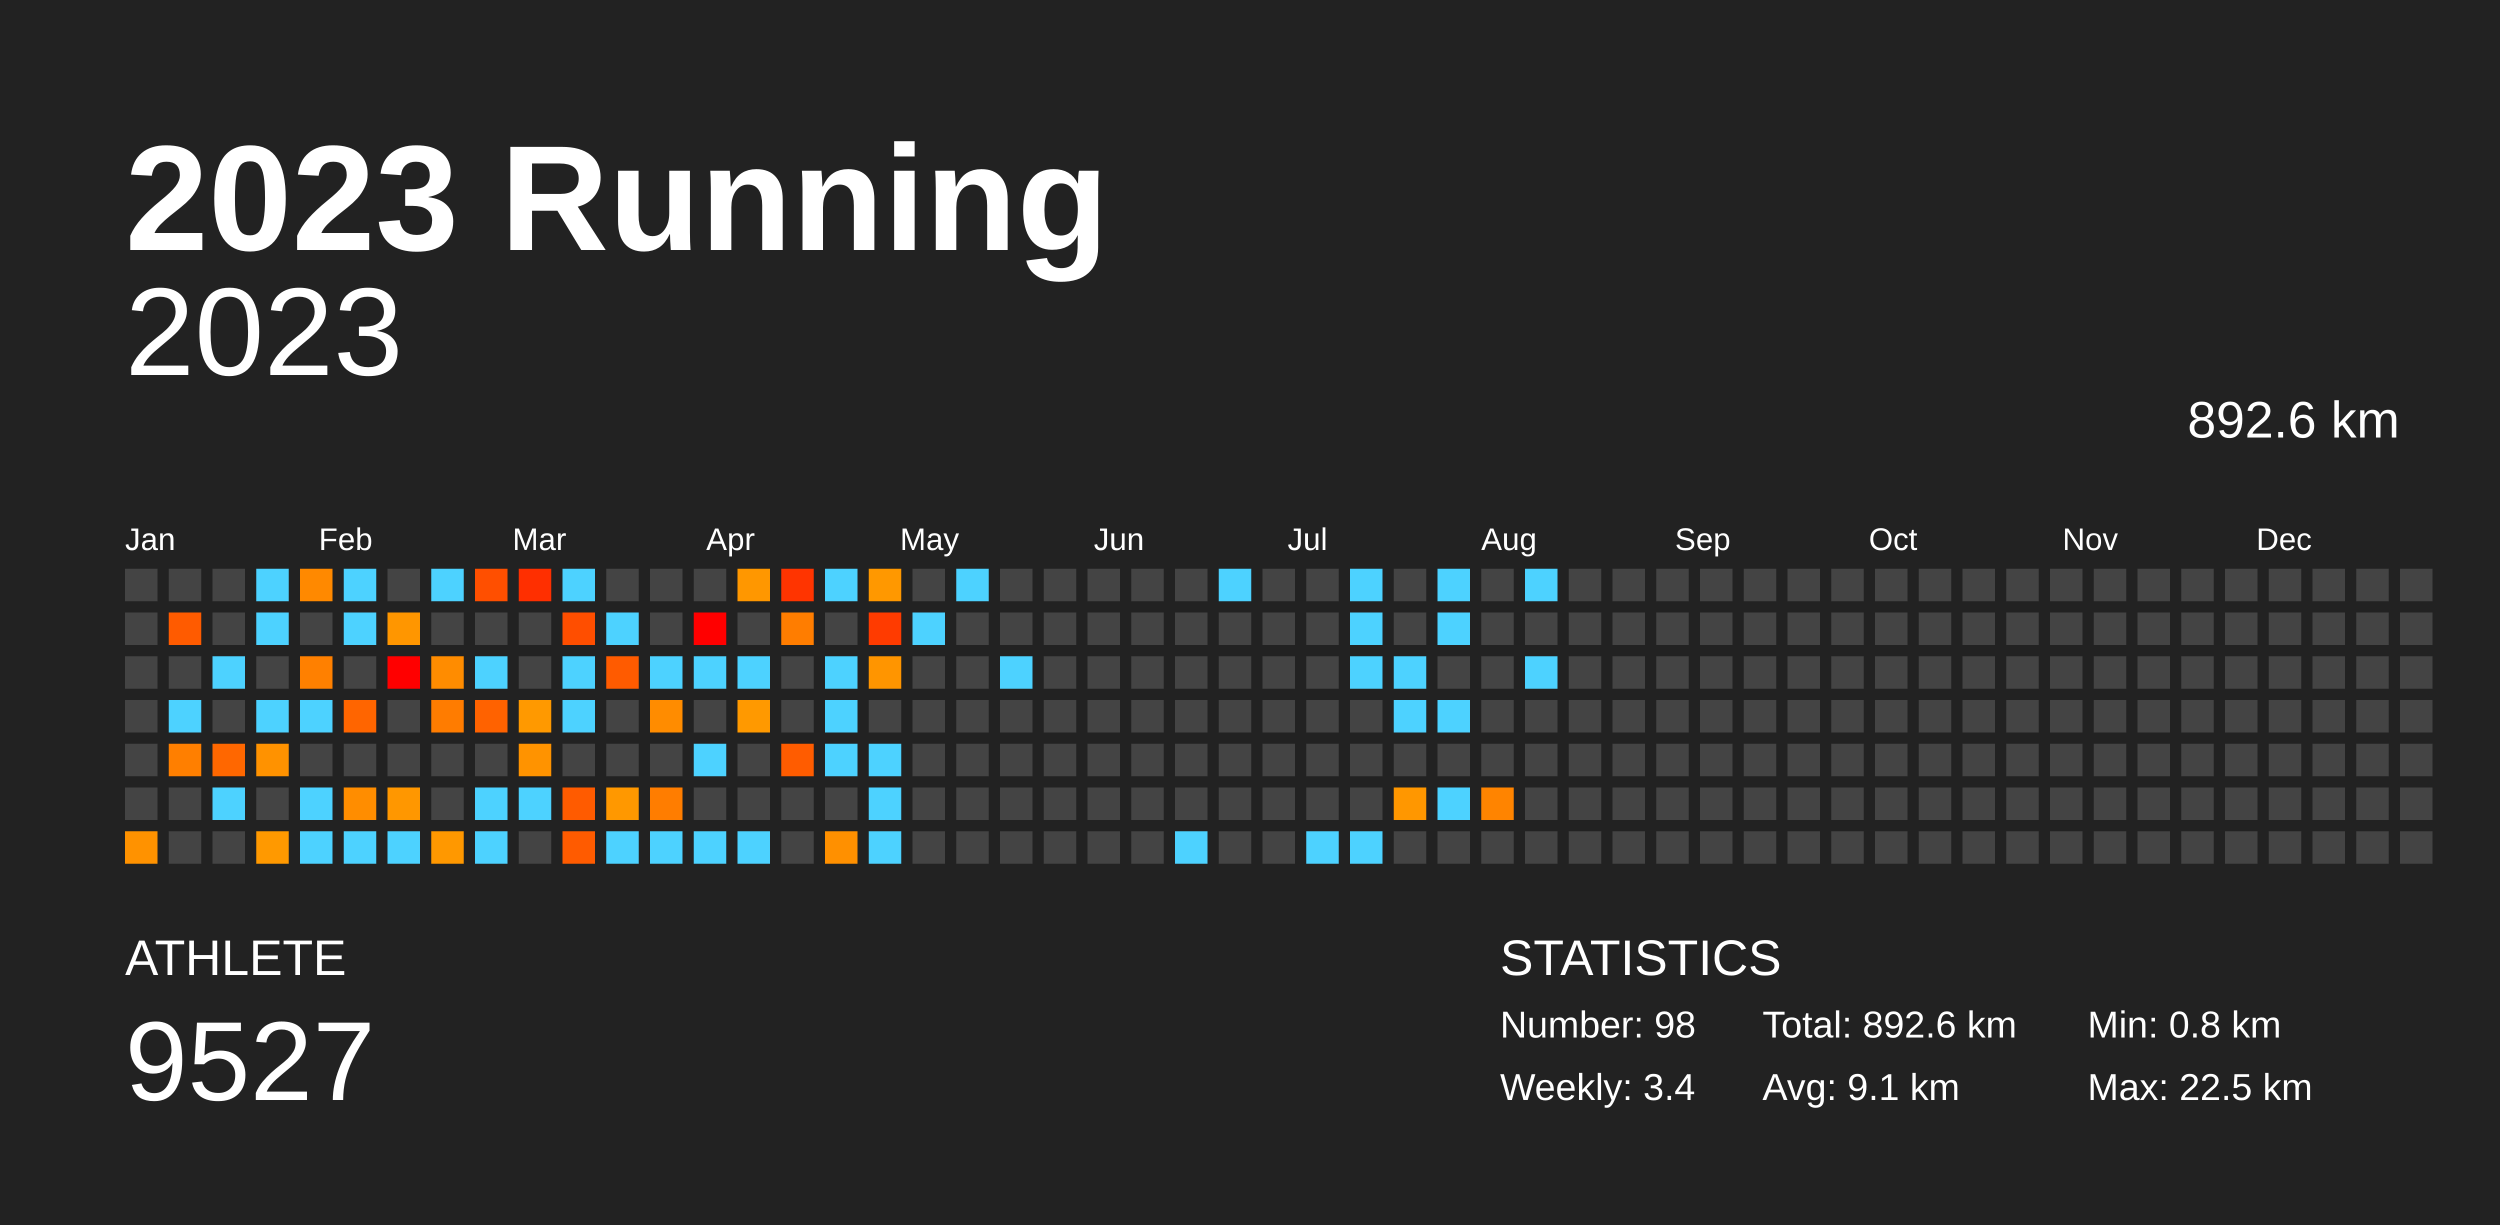
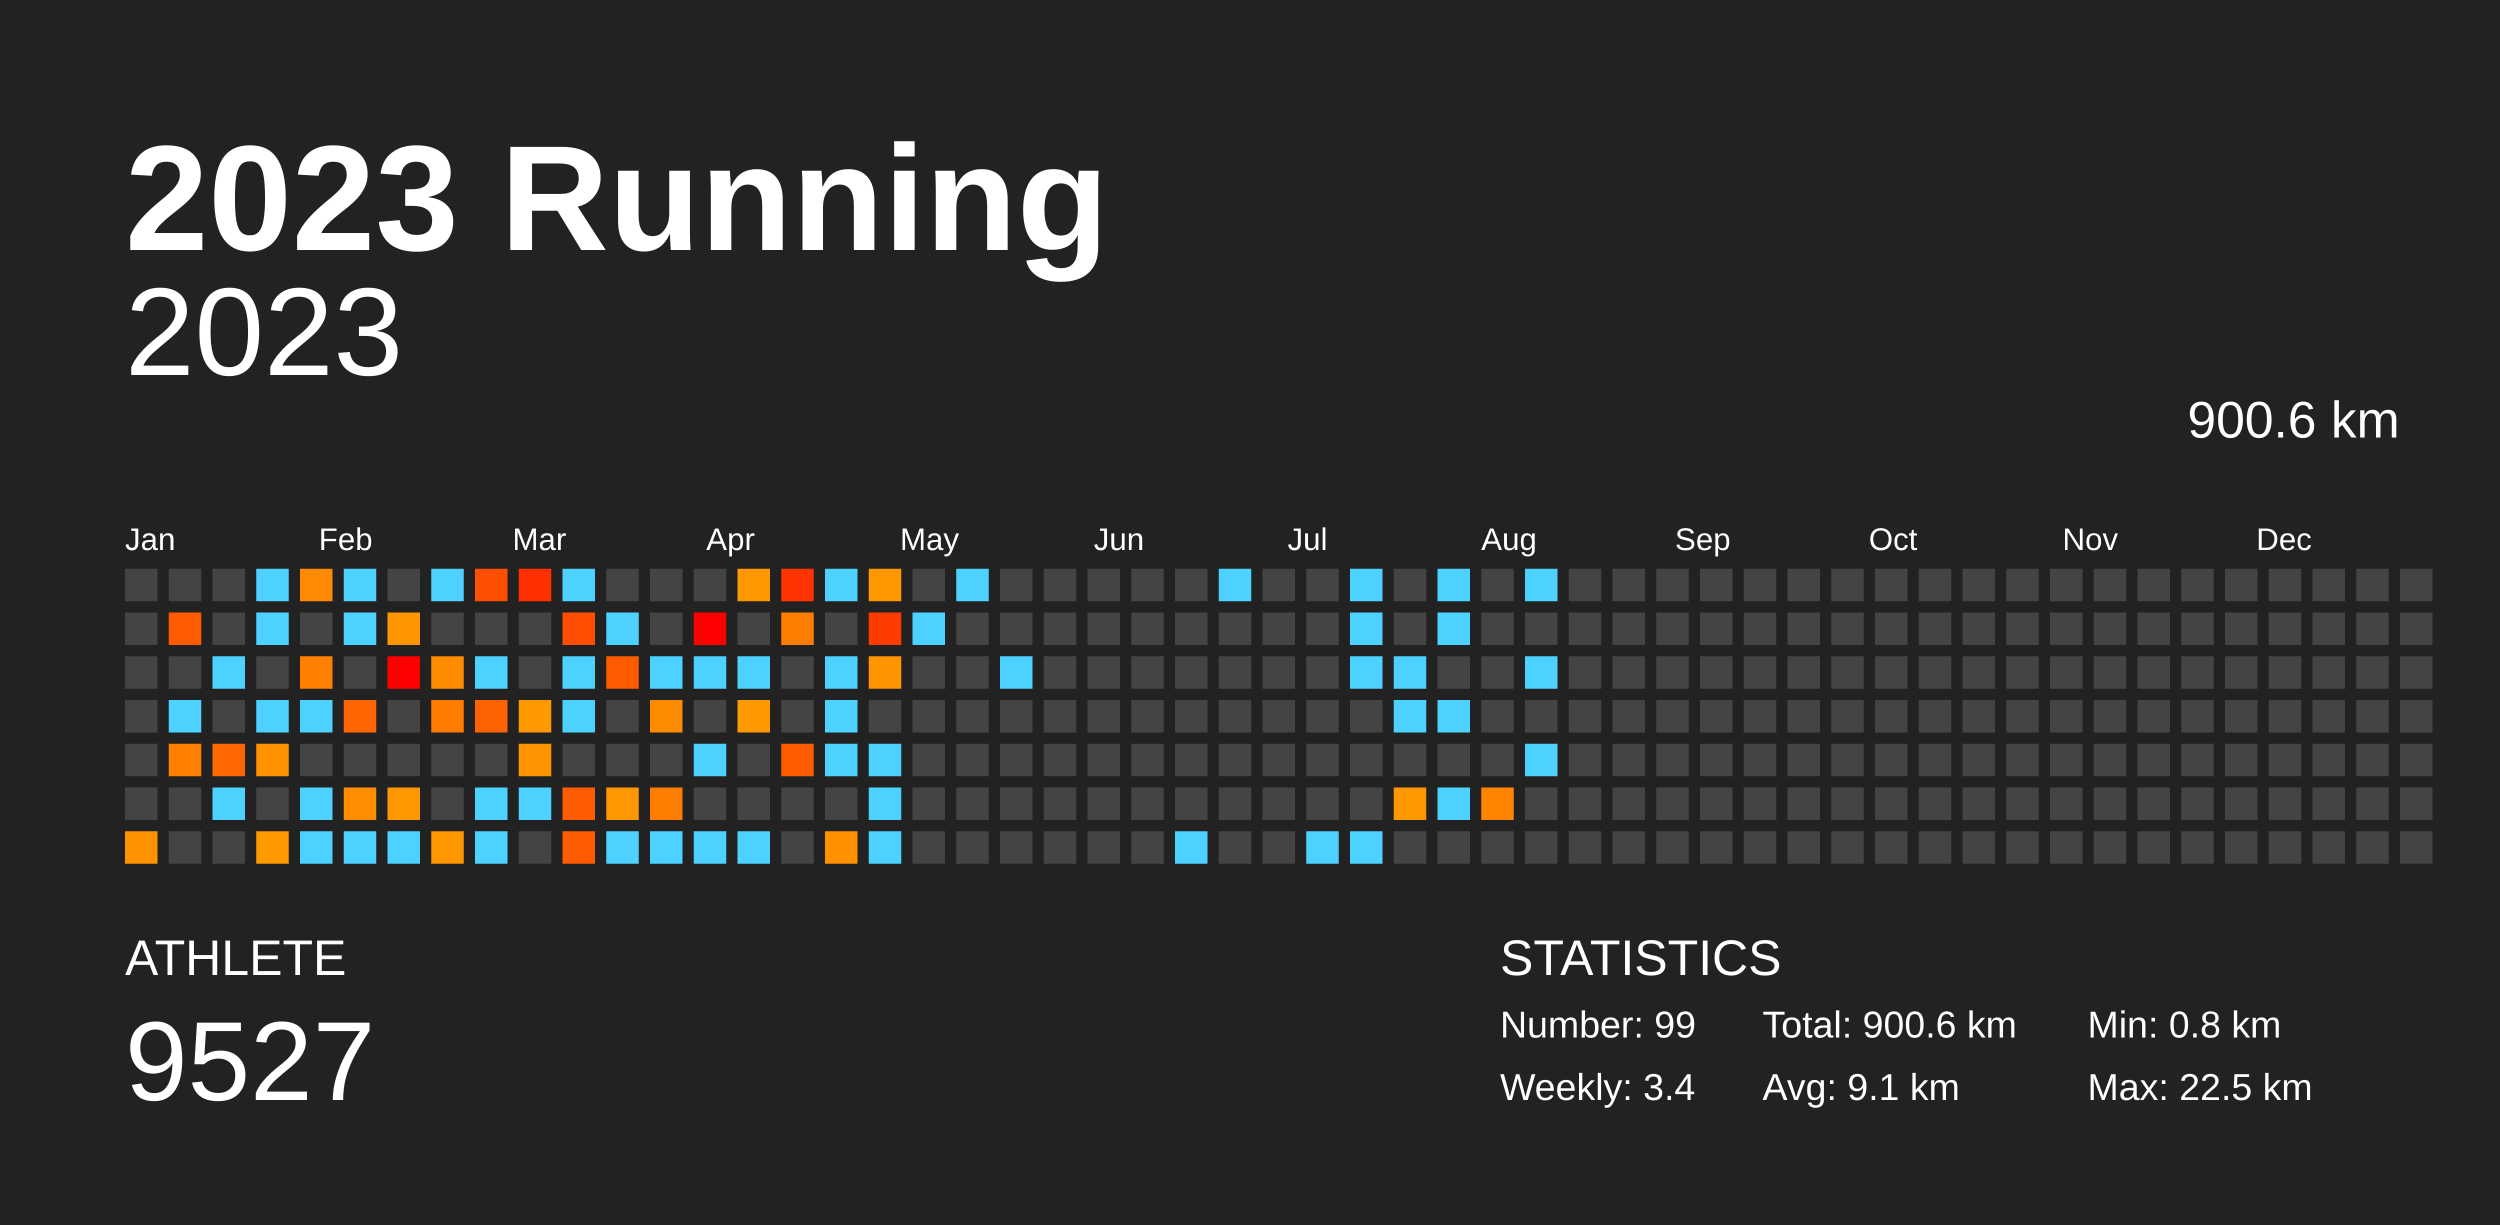
<svg xmlns="http://www.w3.org/2000/svg" baseProfile="full" height="98mm" version="1.1" viewBox="0,0,200,98" width="200mm">
  <defs />
  <rect fill="#222222" height="98" width="200" x="0" y="0" />
  <text fill="#FFFFFF" style="font-size:12px; font-family:Arial; font-weight:bold;" x="10" y="20">2023 Running</text>
  <text fill="#FFFFFF" style="font-size:4px; font-family:Arial" x="10" y="78">ATHLETE</text>
  <text fill="#FFFFFF" style="font-size:9px; font-family:Arial" x="10" y="88">9527</text>
  <text fill="#FFFFFF" style="font-size:4px; font-family:Arial" x="120" y="78">STATISTICS</text>
-   <text fill="#FFFFFF" style="font-size:3px; font-family:Arial" x="120" y="83">Number: 98</text>
+   <text fill="#FFFFFF" style="font-size:3px; font-family:Arial" x="120" y="83">Number: 99</text>
  <text fill="#FFFFFF" style="font-size:3px; font-family:Arial" x="120" y="88">Weekly: 3.4</text>
-   <text fill="#FFFFFF" style="font-size:3px; font-family:Arial" x="141" y="83">Total: 892.6 km</text>
+   <text fill="#FFFFFF" style="font-size:3px; font-family:Arial" x="141" y="83">Total: 900.6 km</text>
  <text fill="#FFFFFF" style="font-size:3px; font-family:Arial" x="141" y="88">Avg: 9.1 km</text>
  <text fill="#FFFFFF" style="font-size:3px; font-family:Arial" x="167" y="83">Min: 0.8 km</text>
  <text fill="#FFFFFF" style="font-size:3px; font-family:Arial" x="167" y="88">Max: 22.5 km</text>
  <text alignment-baseline="hanging" fill="#FFFFFF" style="font-size:10.0px; font-family:Arial;" x="10" y="30">2023</text>
-   <text alignment-baseline="hanging" fill="#FFFFFF" style="font-size:4.125px; font-family:Arial;" x="175" y="35">892.6 km</text>
+   <text alignment-baseline="hanging" fill="#FFFFFF" style="font-size:4.125px; font-family:Arial;" x="175" y="35">900.6 km</text>
  <text fill="#FFFFFF" style="font-size:2.5px; font-family:Arial" x="10.0" y="44">Jan</text>
  <text fill="#FFFFFF" style="font-size:2.5px; font-family:Arial" x="25.5" y="44">Feb</text>
  <text fill="#FFFFFF" style="font-size:2.5px; font-family:Arial" x="41.0" y="44">Mar</text>
  <text fill="#FFFFFF" style="font-size:2.5px; font-family:Arial" x="56.5" y="44">Apr</text>
  <text fill="#FFFFFF" style="font-size:2.5px; font-family:Arial" x="72.0" y="44">May</text>
  <text fill="#FFFFFF" style="font-size:2.5px; font-family:Arial" x="87.5" y="44">Jun</text>
  <text fill="#FFFFFF" style="font-size:2.5px; font-family:Arial" x="103.0" y="44">Jul</text>
  <text fill="#FFFFFF" style="font-size:2.5px; font-family:Arial" x="118.5" y="44">Aug</text>
  <text fill="#FFFFFF" style="font-size:2.5px; font-family:Arial" x="134.0" y="44">Sep</text>
  <text fill="#FFFFFF" style="font-size:2.5px; font-family:Arial" x="149.5" y="44">Oct</text>
  <text fill="#FFFFFF" style="font-size:2.5px; font-family:Arial" x="165.0" y="44">Nov</text>
  <text fill="#FFFFFF" style="font-size:2.5px; font-family:Arial" x="180.5" y="44">Dec</text>
  <rect fill="#444444" height="2.6" width="2.6" x="10.0" y="45.5" />
  <rect fill="#444444" height="2.6" width="2.6" x="10.0" y="49.0" />
  <rect fill="#444444" height="2.6" width="2.6" x="10.0" y="52.5" />
  <rect fill="#444444" height="2.6" width="2.6" x="10.0" y="56.0" />
  <rect fill="#444444" height="2.6" width="2.6" x="10.0" y="59.5" />
  <rect fill="#444444" height="2.6" width="2.6" x="10.0" y="63.0" />
  <rect fill="#ff9200" height="2.6" width="2.6" x="10.0" y="66.5" />
  <rect fill="#444444" height="2.6" width="2.6" x="13.5" y="45.5" />
  <rect fill="#ff5b00" height="2.6" width="2.6" x="13.5" y="49.0" />
  <rect fill="#444444" height="2.6" width="2.6" x="13.5" y="52.5" />
  <rect fill="#4dd2ff" height="2.6" width="2.6" x="13.5" y="56.0" />
  <rect fill="#ff7f00" height="2.6" width="2.6" x="13.5" y="59.5" />
  <rect fill="#444444" height="2.6" width="2.6" x="13.5" y="63.0" />
  <rect fill="#444444" height="2.6" width="2.6" x="13.5" y="66.5" />
  <rect fill="#444444" height="2.6" width="2.6" x="17.0" y="45.5" />
  <rect fill="#444444" height="2.6" width="2.6" x="17.0" y="49.0" />
  <rect fill="#4dd2ff" height="2.6" width="2.6" x="17.0" y="52.5" />
  <rect fill="#444444" height="2.6" width="2.6" x="17.0" y="56.0" />
  <rect fill="#ff6700" height="2.6" width="2.6" x="17.0" y="59.5" />
  <rect fill="#4dd2ff" height="2.6" width="2.6" x="17.0" y="63.0" />
  <rect fill="#444444" height="2.6" width="2.6" x="17.0" y="66.5" />
  <rect fill="#4dd2ff" height="2.6" width="2.6" x="20.5" y="45.5" />
  <rect fill="#4dd2ff" height="2.6" width="2.6" x="20.5" y="49.0" />
  <rect fill="#444444" height="2.6" width="2.6" x="20.5" y="52.5" />
  <rect fill="#4dd2ff" height="2.6" width="2.6" x="20.5" y="56.0" />
  <rect fill="#ff9200" height="2.6" width="2.6" x="20.5" y="59.5" />
  <rect fill="#444444" height="2.6" width="2.6" x="20.5" y="63.0" />
  <rect fill="#ff9900" height="2.6" width="2.6" x="20.5" y="66.5" />
  <rect fill="#ff8900" height="2.6" width="2.6" x="24.0" y="45.5" />
  <rect fill="#444444" height="2.6" width="2.6" x="24.0" y="49.0" />
  <rect fill="#ff8000" height="2.6" width="2.6" x="24.0" y="52.5" />
  <rect fill="#4dd2ff" height="2.6" width="2.6" x="24.0" y="56.0" />
  <rect fill="#444444" height="2.6" width="2.6" x="24.0" y="59.5" />
  <rect fill="#4dd2ff" height="2.6" width="2.6" x="24.0" y="63.0" />
  <rect fill="#4dd2ff" height="2.6" width="2.6" x="24.0" y="66.5" />
  <rect fill="#4dd2ff" height="2.6" width="2.6" x="27.5" y="45.5" />
  <rect fill="#4dd2ff" height="2.6" width="2.6" x="27.5" y="49.0" />
  <rect fill="#444444" height="2.6" width="2.6" x="27.5" y="52.5" />
  <rect fill="#ff6500" height="2.6" width="2.6" x="27.5" y="56.0" />
  <rect fill="#444444" height="2.6" width="2.6" x="27.5" y="59.5" />
  <rect fill="#ff8d00" height="2.6" width="2.6" x="27.5" y="63.0" />
  <rect fill="#4dd2ff" height="2.6" width="2.6" x="27.5" y="66.5" />
  <rect fill="#444444" height="2.6" width="2.6" x="31.0" y="45.5" />
  <rect fill="#ff9600" height="2.6" width="2.6" x="31.0" y="49.0" />
  <rect fill="red" height="2.6" width="2.6" x="31.0" y="52.5" />
  <rect fill="#444444" height="2.6" width="2.6" x="31.0" y="56.0" />
  <rect fill="#444444" height="2.6" width="2.6" x="31.0" y="59.5" />
  <rect fill="#ff9700" height="2.6" width="2.6" x="31.0" y="63.0" />
  <rect fill="#4dd2ff" height="2.6" width="2.6" x="31.0" y="66.5" />
  <rect fill="#4dd2ff" height="2.6" width="2.6" x="34.5" y="45.5" />
  <rect fill="#444444" height="2.6" width="2.6" x="34.5" y="49.0" />
  <rect fill="#ff8c00" height="2.6" width="2.6" x="34.5" y="52.5" />
  <rect fill="#ff7c00" height="2.6" width="2.6" x="34.5" y="56.0" />
  <rect fill="#444444" height="2.6" width="2.6" x="34.5" y="59.5" />
  <rect fill="#444444" height="2.6" width="2.6" x="34.5" y="63.0" />
  <rect fill="#ff9800" height="2.6" width="2.6" x="34.5" y="66.5" />
  <rect fill="#ff4f00" height="2.6" width="2.6" x="38.0" y="45.5" />
  <rect fill="#444444" height="2.6" width="2.6" x="38.0" y="49.0" />
  <rect fill="#4dd2ff" height="2.6" width="2.6" x="38.0" y="52.5" />
  <rect fill="#ff6200" height="2.6" width="2.6" x="38.0" y="56.0" />
  <rect fill="#444444" height="2.6" width="2.6" x="38.0" y="59.5" />
  <rect fill="#4dd2ff" height="2.6" width="2.6" x="38.0" y="63.0" />
  <rect fill="#4dd2ff" height="2.6" width="2.6" x="38.0" y="66.5" />
  <rect fill="#ff2f00" height="2.6" width="2.6" x="41.5" y="45.5" />
  <rect fill="#444444" height="2.6" width="2.6" x="41.5" y="49.0" />
  <rect fill="#444444" height="2.6" width="2.6" x="41.5" y="52.5" />
  <rect fill="#ff9900" height="2.6" width="2.6" x="41.5" y="56.0" />
  <rect fill="#ff9300" height="2.6" width="2.6" x="41.5" y="59.5" />
  <rect fill="#4dd2ff" height="2.6" width="2.6" x="41.5" y="63.0" />
  <rect fill="#444444" height="2.6" width="2.6" x="41.5" y="66.5" />
  <rect fill="#4dd2ff" height="2.6" width="2.6" x="45.0" y="45.5" />
  <rect fill="#ff4e00" height="2.6" width="2.6" x="45.0" y="49.0" />
  <rect fill="#4dd2ff" height="2.6" width="2.6" x="45.0" y="52.5" />
  <rect fill="#4dd2ff" height="2.6" width="2.6" x="45.0" y="56.0" />
  <rect fill="#444444" height="2.6" width="2.6" x="45.0" y="59.5" />
  <rect fill="#ff5b00" height="2.6" width="2.6" x="45.0" y="63.0" />
  <rect fill="#ff5b00" height="2.6" width="2.6" x="45.0" y="66.5" />
  <rect fill="#444444" height="2.6" width="2.6" x="48.5" y="45.5" />
  <rect fill="#4dd2ff" height="2.6" width="2.6" x="48.5" y="49.0" />
  <rect fill="#ff5b00" height="2.6" width="2.6" x="48.5" y="52.5" />
  <rect fill="#444444" height="2.6" width="2.6" x="48.5" y="56.0" />
  <rect fill="#444444" height="2.6" width="2.6" x="48.5" y="59.5" />
  <rect fill="#ff9800" height="2.6" width="2.6" x="48.5" y="63.0" />
  <rect fill="#4dd2ff" height="2.6" width="2.6" x="48.5" y="66.5" />
  <rect fill="#444444" height="2.6" width="2.6" x="52.0" y="45.5" />
  <rect fill="#444444" height="2.6" width="2.6" x="52.0" y="49.0" />
  <rect fill="#4dd2ff" height="2.6" width="2.6" x="52.0" y="52.5" />
  <rect fill="#ff8c00" height="2.6" width="2.6" x="52.0" y="56.0" />
  <rect fill="#444444" height="2.6" width="2.6" x="52.0" y="59.5" />
  <rect fill="#ff7d00" height="2.6" width="2.6" x="52.0" y="63.0" />
  <rect fill="#4dd2ff" height="2.6" width="2.6" x="52.0" y="66.5" />
  <rect fill="#444444" height="2.6" width="2.6" x="55.5" y="45.5" />
  <rect fill="red" height="2.6" width="2.6" x="55.5" y="49.0" />
  <rect fill="#4dd2ff" height="2.6" width="2.6" x="55.5" y="52.5" />
  <rect fill="#444444" height="2.6" width="2.6" x="55.5" y="56.0" />
  <rect fill="#4dd2ff" height="2.6" width="2.6" x="55.5" y="59.5" />
  <rect fill="#444444" height="2.6" width="2.6" x="55.5" y="63.0" />
  <rect fill="#4dd2ff" height="2.6" width="2.6" x="55.5" y="66.5" />
  <rect fill="#ff9700" height="2.6" width="2.6" x="59.0" y="45.5" />
  <rect fill="#444444" height="2.6" width="2.6" x="59.0" y="49.0" />
  <rect fill="#4dd2ff" height="2.6" width="2.6" x="59.0" y="52.5" />
  <rect fill="#ff9900" height="2.6" width="2.6" x="59.0" y="56.0" />
  <rect fill="#444444" height="2.6" width="2.6" x="59.0" y="59.5" />
  <rect fill="#444444" height="2.6" width="2.6" x="59.0" y="63.0" />
  <rect fill="#4dd2ff" height="2.6" width="2.6" x="59.0" y="66.5" />
  <rect fill="#ff3400" height="2.6" width="2.6" x="62.5" y="45.5" />
  <rect fill="#ff7d00" height="2.6" width="2.6" x="62.5" y="49.0" />
  <rect fill="#444444" height="2.6" width="2.6" x="62.5" y="52.5" />
  <rect fill="#444444" height="2.6" width="2.6" x="62.5" y="56.0" />
  <rect fill="#ff5c00" height="2.6" width="2.6" x="62.5" y="59.5" />
  <rect fill="#444444" height="2.6" width="2.6" x="62.5" y="63.0" />
  <rect fill="#444444" height="2.6" width="2.6" x="62.5" y="66.5" />
  <rect fill="#4dd2ff" height="2.6" width="2.6" x="66.0" y="45.5" />
  <rect fill="#444444" height="2.6" width="2.6" x="66.0" y="49.0" />
  <rect fill="#4dd2ff" height="2.6" width="2.6" x="66.0" y="52.5" />
  <rect fill="#4dd2ff" height="2.6" width="2.6" x="66.0" y="56.0" />
  <rect fill="#4dd2ff" height="2.6" width="2.6" x="66.0" y="59.5" />
  <rect fill="#444444" height="2.6" width="2.6" x="66.0" y="63.0" />
  <rect fill="#ff9000" height="2.6" width="2.6" x="66.0" y="66.5" />
  <rect fill="#ff9800" height="2.6" width="2.6" x="69.5" y="45.5" />
  <rect fill="#ff3b00" height="2.6" width="2.6" x="69.5" y="49.0" />
  <rect fill="#ff9500" height="2.6" width="2.6" x="69.5" y="52.5" />
  <rect fill="#444444" height="2.6" width="2.6" x="69.5" y="56.0" />
  <rect fill="#4dd2ff" height="2.6" width="2.6" x="69.5" y="59.5" />
  <rect fill="#4dd2ff" height="2.6" width="2.6" x="69.5" y="63.0" />
  <rect fill="#4dd2ff" height="2.6" width="2.6" x="69.5" y="66.5" />
  <rect fill="#444444" height="2.6" width="2.6" x="73.0" y="45.5" />
  <rect fill="#4dd2ff" height="2.6" width="2.6" x="73.0" y="49.0" />
  <rect fill="#444444" height="2.6" width="2.6" x="73.0" y="52.5" />
  <rect fill="#444444" height="2.6" width="2.6" x="73.0" y="56.0" />
  <rect fill="#444444" height="2.6" width="2.6" x="73.0" y="59.5" />
  <rect fill="#444444" height="2.6" width="2.6" x="73.0" y="63.0" />
  <rect fill="#444444" height="2.6" width="2.6" x="73.0" y="66.5" />
  <rect fill="#4dd2ff" height="2.6" width="2.6" x="76.5" y="45.5" />
  <rect fill="#444444" height="2.6" width="2.6" x="76.5" y="49.0" />
  <rect fill="#444444" height="2.6" width="2.6" x="76.5" y="52.5" />
  <rect fill="#444444" height="2.6" width="2.6" x="76.5" y="56.0" />
  <rect fill="#444444" height="2.6" width="2.6" x="76.5" y="59.5" />
  <rect fill="#444444" height="2.6" width="2.6" x="76.5" y="63.0" />
  <rect fill="#444444" height="2.6" width="2.6" x="76.5" y="66.5" />
  <rect fill="#444444" height="2.6" width="2.6" x="80.0" y="45.5" />
  <rect fill="#444444" height="2.6" width="2.6" x="80.0" y="49.0" />
  <rect fill="#4dd2ff" height="2.6" width="2.6" x="80.0" y="52.5" />
  <rect fill="#444444" height="2.6" width="2.6" x="80.0" y="56.0" />
  <rect fill="#444444" height="2.6" width="2.6" x="80.0" y="59.5" />
  <rect fill="#444444" height="2.6" width="2.6" x="80.0" y="63.0" />
  <rect fill="#444444" height="2.6" width="2.6" x="80.0" y="66.5" />
  <rect fill="#444444" height="2.6" width="2.6" x="83.5" y="45.5" />
  <rect fill="#444444" height="2.6" width="2.6" x="83.5" y="49.0" />
  <rect fill="#444444" height="2.6" width="2.6" x="83.5" y="52.5" />
  <rect fill="#444444" height="2.6" width="2.6" x="83.5" y="56.0" />
  <rect fill="#444444" height="2.6" width="2.6" x="83.5" y="59.5" />
  <rect fill="#444444" height="2.6" width="2.6" x="83.5" y="63.0" />
  <rect fill="#444444" height="2.6" width="2.6" x="83.5" y="66.5" />
  <rect fill="#444444" height="2.6" width="2.6" x="87.0" y="45.5" />
  <rect fill="#444444" height="2.6" width="2.6" x="87.0" y="49.0" />
  <rect fill="#444444" height="2.6" width="2.6" x="87.0" y="52.5" />
  <rect fill="#444444" height="2.6" width="2.6" x="87.0" y="56.0" />
  <rect fill="#444444" height="2.6" width="2.6" x="87.0" y="59.5" />
  <rect fill="#444444" height="2.6" width="2.6" x="87.0" y="63.0" />
  <rect fill="#444444" height="2.6" width="2.6" x="87.0" y="66.5" />
  <rect fill="#444444" height="2.6" width="2.6" x="90.5" y="45.5" />
  <rect fill="#444444" height="2.6" width="2.6" x="90.5" y="49.0" />
  <rect fill="#444444" height="2.6" width="2.6" x="90.5" y="52.5" />
  <rect fill="#444444" height="2.6" width="2.6" x="90.5" y="56.0" />
  <rect fill="#444444" height="2.6" width="2.6" x="90.5" y="59.5" />
  <rect fill="#444444" height="2.6" width="2.6" x="90.5" y="63.0" />
  <rect fill="#444444" height="2.6" width="2.6" x="90.5" y="66.5" />
  <rect fill="#444444" height="2.6" width="2.6" x="94.0" y="45.5" />
  <rect fill="#444444" height="2.6" width="2.6" x="94.0" y="49.0" />
  <rect fill="#444444" height="2.6" width="2.6" x="94.0" y="52.5" />
  <rect fill="#444444" height="2.6" width="2.6" x="94.0" y="56.0" />
  <rect fill="#444444" height="2.6" width="2.6" x="94.0" y="59.5" />
  <rect fill="#444444" height="2.6" width="2.6" x="94.0" y="63.0" />
  <rect fill="#4dd2ff" height="2.6" width="2.6" x="94.0" y="66.5" />
  <rect fill="#4dd2ff" height="2.6" width="2.6" x="97.5" y="45.5" />
  <rect fill="#444444" height="2.6" width="2.6" x="97.5" y="49.0" />
  <rect fill="#444444" height="2.6" width="2.6" x="97.5" y="52.5" />
  <rect fill="#444444" height="2.6" width="2.6" x="97.5" y="56.0" />
  <rect fill="#444444" height="2.6" width="2.6" x="97.5" y="59.5" />
  <rect fill="#444444" height="2.6" width="2.6" x="97.5" y="63.0" />
  <rect fill="#444444" height="2.6" width="2.6" x="97.5" y="66.5" />
  <rect fill="#444444" height="2.6" width="2.6" x="101.0" y="45.5" />
  <rect fill="#444444" height="2.6" width="2.6" x="101.0" y="49.0" />
  <rect fill="#444444" height="2.6" width="2.6" x="101.0" y="52.5" />
  <rect fill="#444444" height="2.6" width="2.6" x="101.0" y="56.0" />
  <rect fill="#444444" height="2.6" width="2.6" x="101.0" y="59.5" />
  <rect fill="#444444" height="2.6" width="2.6" x="101.0" y="63.0" />
  <rect fill="#444444" height="2.6" width="2.6" x="101.0" y="66.5" />
  <rect fill="#444444" height="2.6" width="2.6" x="104.5" y="45.5" />
  <rect fill="#444444" height="2.6" width="2.6" x="104.5" y="49.0" />
  <rect fill="#444444" height="2.6" width="2.6" x="104.5" y="52.5" />
  <rect fill="#444444" height="2.6" width="2.6" x="104.5" y="56.0" />
  <rect fill="#444444" height="2.6" width="2.6" x="104.5" y="59.5" />
  <rect fill="#444444" height="2.6" width="2.6" x="104.5" y="63.0" />
  <rect fill="#4dd2ff" height="2.6" width="2.6" x="104.5" y="66.5" />
  <rect fill="#4dd2ff" height="2.6" width="2.6" x="108.0" y="45.5" />
  <rect fill="#4dd2ff" height="2.6" width="2.6" x="108.0" y="49.0" />
  <rect fill="#4dd2ff" height="2.6" width="2.6" x="108.0" y="52.5" />
  <rect fill="#444444" height="2.6" width="2.6" x="108.0" y="56.0" />
  <rect fill="#444444" height="2.6" width="2.6" x="108.0" y="59.5" />
  <rect fill="#444444" height="2.6" width="2.6" x="108.0" y="63.0" />
  <rect fill="#4dd2ff" height="2.6" width="2.6" x="108.0" y="66.5" />
  <rect fill="#444444" height="2.6" width="2.6" x="111.5" y="45.5" />
  <rect fill="#444444" height="2.6" width="2.6" x="111.5" y="49.0" />
  <rect fill="#4dd2ff" height="2.6" width="2.6" x="111.5" y="52.5" />
  <rect fill="#4dd2ff" height="2.6" width="2.6" x="111.5" y="56.0" />
  <rect fill="#444444" height="2.6" width="2.6" x="111.5" y="59.5" />
  <rect fill="#ff9700" height="2.6" width="2.6" x="111.5" y="63.0" />
  <rect fill="#444444" height="2.6" width="2.6" x="111.5" y="66.5" />
  <rect fill="#4dd2ff" height="2.6" width="2.6" x="115.0" y="45.5" />
  <rect fill="#4dd2ff" height="2.6" width="2.6" x="115.0" y="49.0" />
  <rect fill="#444444" height="2.6" width="2.6" x="115.0" y="52.5" />
  <rect fill="#4dd2ff" height="2.6" width="2.6" x="115.0" y="56.0" />
  <rect fill="#444444" height="2.6" width="2.6" x="115.0" y="59.5" />
  <rect fill="#4dd2ff" height="2.6" width="2.6" x="115.0" y="63.0" />
  <rect fill="#444444" height="2.6" width="2.6" x="115.0" y="66.5" />
  <rect fill="#444444" height="2.6" width="2.6" x="118.5" y="45.5" />
  <rect fill="#444444" height="2.6" width="2.6" x="118.5" y="49.0" />
  <rect fill="#444444" height="2.6" width="2.6" x="118.5" y="52.5" />
  <rect fill="#444444" height="2.6" width="2.6" x="118.5" y="56.0" />
  <rect fill="#444444" height="2.6" width="2.6" x="118.5" y="59.5" />
  <rect fill="#ff8400" height="2.6" width="2.6" x="118.5" y="63.0" />
  <rect fill="#444444" height="2.6" width="2.6" x="118.5" y="66.5" />
  <rect fill="#4dd2ff" height="2.6" width="2.6" x="122.0" y="45.5" />
  <rect fill="#444444" height="2.6" width="2.6" x="122.0" y="49.0" />
  <rect fill="#4dd2ff" height="2.6" width="2.6" x="122.0" y="52.5" />
  <rect fill="#444444" height="2.6" width="2.6" x="122.0" y="56.0" />
-   <rect fill="#444444" height="2.6" width="2.6" x="122.0" y="59.5" />
+   <rect fill="#4dd2ff" height="2.6" width="2.6" x="122.0" y="59.5" />
  <rect fill="#444444" height="2.6" width="2.6" x="122.0" y="63.0" />
  <rect fill="#444444" height="2.6" width="2.6" x="122.0" y="66.5" />
  <rect fill="#444444" height="2.6" width="2.6" x="125.5" y="45.5" />
  <rect fill="#444444" height="2.6" width="2.6" x="125.5" y="49.0" />
  <rect fill="#444444" height="2.6" width="2.6" x="125.5" y="52.5" />
  <rect fill="#444444" height="2.6" width="2.6" x="125.5" y="56.0" />
  <rect fill="#444444" height="2.6" width="2.6" x="125.5" y="59.5" />
  <rect fill="#444444" height="2.6" width="2.6" x="125.5" y="63.0" />
  <rect fill="#444444" height="2.6" width="2.6" x="125.5" y="66.5" />
  <rect fill="#444444" height="2.6" width="2.6" x="129.0" y="45.5" />
  <rect fill="#444444" height="2.6" width="2.6" x="129.0" y="49.0" />
  <rect fill="#444444" height="2.6" width="2.6" x="129.0" y="52.5" />
  <rect fill="#444444" height="2.6" width="2.6" x="129.0" y="56.0" />
  <rect fill="#444444" height="2.6" width="2.6" x="129.0" y="59.5" />
  <rect fill="#444444" height="2.6" width="2.6" x="129.0" y="63.0" />
  <rect fill="#444444" height="2.6" width="2.6" x="129.0" y="66.5" />
  <rect fill="#444444" height="2.6" width="2.6" x="132.5" y="45.5" />
  <rect fill="#444444" height="2.6" width="2.6" x="132.5" y="49.0" />
  <rect fill="#444444" height="2.6" width="2.6" x="132.5" y="52.5" />
  <rect fill="#444444" height="2.6" width="2.6" x="132.5" y="56.0" />
  <rect fill="#444444" height="2.6" width="2.6" x="132.5" y="59.5" />
  <rect fill="#444444" height="2.6" width="2.6" x="132.5" y="63.0" />
  <rect fill="#444444" height="2.6" width="2.6" x="132.5" y="66.5" />
  <rect fill="#444444" height="2.6" width="2.6" x="136.0" y="45.5" />
  <rect fill="#444444" height="2.6" width="2.6" x="136.0" y="49.0" />
  <rect fill="#444444" height="2.6" width="2.6" x="136.0" y="52.5" />
  <rect fill="#444444" height="2.6" width="2.6" x="136.0" y="56.0" />
  <rect fill="#444444" height="2.6" width="2.6" x="136.0" y="59.5" />
  <rect fill="#444444" height="2.6" width="2.6" x="136.0" y="63.0" />
  <rect fill="#444444" height="2.6" width="2.6" x="136.0" y="66.5" />
  <rect fill="#444444" height="2.6" width="2.6" x="139.5" y="45.5" />
  <rect fill="#444444" height="2.6" width="2.6" x="139.5" y="49.0" />
  <rect fill="#444444" height="2.6" width="2.6" x="139.5" y="52.5" />
  <rect fill="#444444" height="2.6" width="2.6" x="139.5" y="56.0" />
  <rect fill="#444444" height="2.6" width="2.6" x="139.5" y="59.5" />
  <rect fill="#444444" height="2.6" width="2.6" x="139.5" y="63.0" />
  <rect fill="#444444" height="2.6" width="2.6" x="139.5" y="66.5" />
  <rect fill="#444444" height="2.6" width="2.6" x="143.0" y="45.5" />
  <rect fill="#444444" height="2.6" width="2.6" x="143.0" y="49.0" />
  <rect fill="#444444" height="2.6" width="2.6" x="143.0" y="52.5" />
  <rect fill="#444444" height="2.6" width="2.6" x="143.0" y="56.0" />
  <rect fill="#444444" height="2.6" width="2.6" x="143.0" y="59.5" />
  <rect fill="#444444" height="2.6" width="2.6" x="143.0" y="63.0" />
  <rect fill="#444444" height="2.6" width="2.6" x="143.0" y="66.5" />
  <rect fill="#444444" height="2.6" width="2.6" x="146.5" y="45.5" />
  <rect fill="#444444" height="2.6" width="2.6" x="146.5" y="49.0" />
  <rect fill="#444444" height="2.6" width="2.6" x="146.5" y="52.5" />
  <rect fill="#444444" height="2.6" width="2.6" x="146.5" y="56.0" />
  <rect fill="#444444" height="2.6" width="2.6" x="146.5" y="59.5" />
  <rect fill="#444444" height="2.6" width="2.6" x="146.5" y="63.0" />
  <rect fill="#444444" height="2.6" width="2.6" x="146.5" y="66.5" />
  <rect fill="#444444" height="2.6" width="2.6" x="150.0" y="45.5" />
  <rect fill="#444444" height="2.6" width="2.6" x="150.0" y="49.0" />
  <rect fill="#444444" height="2.6" width="2.6" x="150.0" y="52.5" />
  <rect fill="#444444" height="2.6" width="2.6" x="150.0" y="56.0" />
  <rect fill="#444444" height="2.6" width="2.6" x="150.0" y="59.5" />
  <rect fill="#444444" height="2.6" width="2.6" x="150.0" y="63.0" />
  <rect fill="#444444" height="2.6" width="2.6" x="150.0" y="66.5" />
  <rect fill="#444444" height="2.6" width="2.6" x="153.5" y="45.5" />
  <rect fill="#444444" height="2.6" width="2.6" x="153.5" y="49.0" />
  <rect fill="#444444" height="2.6" width="2.6" x="153.5" y="52.5" />
  <rect fill="#444444" height="2.6" width="2.6" x="153.5" y="56.0" />
  <rect fill="#444444" height="2.6" width="2.6" x="153.5" y="59.5" />
  <rect fill="#444444" height="2.6" width="2.6" x="153.5" y="63.0" />
  <rect fill="#444444" height="2.6" width="2.6" x="153.5" y="66.5" />
  <rect fill="#444444" height="2.6" width="2.6" x="157.0" y="45.5" />
  <rect fill="#444444" height="2.6" width="2.6" x="157.0" y="49.0" />
  <rect fill="#444444" height="2.6" width="2.6" x="157.0" y="52.5" />
  <rect fill="#444444" height="2.6" width="2.6" x="157.0" y="56.0" />
  <rect fill="#444444" height="2.6" width="2.6" x="157.0" y="59.5" />
  <rect fill="#444444" height="2.6" width="2.6" x="157.0" y="63.0" />
  <rect fill="#444444" height="2.6" width="2.6" x="157.0" y="66.5" />
  <rect fill="#444444" height="2.6" width="2.6" x="160.5" y="45.5" />
  <rect fill="#444444" height="2.6" width="2.6" x="160.5" y="49.0" />
  <rect fill="#444444" height="2.6" width="2.6" x="160.5" y="52.5" />
  <rect fill="#444444" height="2.6" width="2.6" x="160.5" y="56.0" />
  <rect fill="#444444" height="2.6" width="2.6" x="160.5" y="59.5" />
  <rect fill="#444444" height="2.6" width="2.6" x="160.5" y="63.0" />
  <rect fill="#444444" height="2.6" width="2.6" x="160.5" y="66.5" />
  <rect fill="#444444" height="2.6" width="2.6" x="164.0" y="45.5" />
  <rect fill="#444444" height="2.6" width="2.6" x="164.0" y="49.0" />
  <rect fill="#444444" height="2.6" width="2.6" x="164.0" y="52.5" />
  <rect fill="#444444" height="2.6" width="2.6" x="164.0" y="56.0" />
  <rect fill="#444444" height="2.6" width="2.6" x="164.0" y="59.5" />
  <rect fill="#444444" height="2.6" width="2.6" x="164.0" y="63.0" />
  <rect fill="#444444" height="2.6" width="2.6" x="164.0" y="66.5" />
  <rect fill="#444444" height="2.6" width="2.6" x="167.5" y="45.5" />
  <rect fill="#444444" height="2.6" width="2.6" x="167.5" y="49.0" />
  <rect fill="#444444" height="2.6" width="2.6" x="167.5" y="52.5" />
  <rect fill="#444444" height="2.6" width="2.6" x="167.5" y="56.0" />
  <rect fill="#444444" height="2.6" width="2.6" x="167.5" y="59.5" />
  <rect fill="#444444" height="2.6" width="2.6" x="167.5" y="63.0" />
  <rect fill="#444444" height="2.6" width="2.6" x="167.5" y="66.5" />
  <rect fill="#444444" height="2.6" width="2.6" x="171.0" y="45.5" />
  <rect fill="#444444" height="2.6" width="2.6" x="171.0" y="49.0" />
  <rect fill="#444444" height="2.6" width="2.6" x="171.0" y="52.5" />
  <rect fill="#444444" height="2.6" width="2.6" x="171.0" y="56.0" />
  <rect fill="#444444" height="2.6" width="2.6" x="171.0" y="59.5" />
  <rect fill="#444444" height="2.6" width="2.6" x="171.0" y="63.0" />
  <rect fill="#444444" height="2.6" width="2.6" x="171.0" y="66.5" />
  <rect fill="#444444" height="2.6" width="2.6" x="174.5" y="45.5" />
  <rect fill="#444444" height="2.6" width="2.6" x="174.5" y="49.0" />
  <rect fill="#444444" height="2.6" width="2.6" x="174.5" y="52.5" />
  <rect fill="#444444" height="2.6" width="2.6" x="174.5" y="56.0" />
  <rect fill="#444444" height="2.6" width="2.6" x="174.5" y="59.5" />
  <rect fill="#444444" height="2.6" width="2.6" x="174.5" y="63.0" />
  <rect fill="#444444" height="2.6" width="2.6" x="174.5" y="66.5" />
  <rect fill="#444444" height="2.6" width="2.6" x="178.0" y="45.5" />
  <rect fill="#444444" height="2.6" width="2.6" x="178.0" y="49.0" />
  <rect fill="#444444" height="2.6" width="2.6" x="178.0" y="52.5" />
  <rect fill="#444444" height="2.6" width="2.6" x="178.0" y="56.0" />
  <rect fill="#444444" height="2.6" width="2.6" x="178.0" y="59.5" />
  <rect fill="#444444" height="2.6" width="2.6" x="178.0" y="63.0" />
  <rect fill="#444444" height="2.6" width="2.6" x="178.0" y="66.5" />
  <rect fill="#444444" height="2.6" width="2.6" x="181.5" y="45.5" />
  <rect fill="#444444" height="2.6" width="2.6" x="181.5" y="49.0" />
  <rect fill="#444444" height="2.6" width="2.6" x="181.5" y="52.5" />
  <rect fill="#444444" height="2.6" width="2.6" x="181.5" y="56.0" />
  <rect fill="#444444" height="2.6" width="2.6" x="181.5" y="59.5" />
  <rect fill="#444444" height="2.6" width="2.6" x="181.5" y="63.0" />
  <rect fill="#444444" height="2.6" width="2.6" x="181.5" y="66.5" />
  <rect fill="#444444" height="2.6" width="2.6" x="185.0" y="45.5" />
  <rect fill="#444444" height="2.6" width="2.6" x="185.0" y="49.0" />
  <rect fill="#444444" height="2.6" width="2.6" x="185.0" y="52.5" />
  <rect fill="#444444" height="2.6" width="2.6" x="185.0" y="56.0" />
  <rect fill="#444444" height="2.6" width="2.6" x="185.0" y="59.5" />
  <rect fill="#444444" height="2.6" width="2.6" x="185.0" y="63.0" />
  <rect fill="#444444" height="2.6" width="2.6" x="185.0" y="66.5" />
  <rect fill="#444444" height="2.6" width="2.6" x="188.5" y="45.5" />
  <rect fill="#444444" height="2.6" width="2.6" x="188.5" y="49.0" />
  <rect fill="#444444" height="2.6" width="2.6" x="188.5" y="52.5" />
  <rect fill="#444444" height="2.6" width="2.6" x="188.5" y="56.0" />
  <rect fill="#444444" height="2.6" width="2.6" x="188.5" y="59.5" />
  <rect fill="#444444" height="2.6" width="2.6" x="188.5" y="63.0" />
  <rect fill="#444444" height="2.6" width="2.6" x="188.5" y="66.5" />
  <rect fill="#444444" height="2.6" width="2.6" x="192.0" y="45.5" />
  <rect fill="#444444" height="2.6" width="2.6" x="192.0" y="49.0" />
  <rect fill="#444444" height="2.6" width="2.6" x="192.0" y="52.5" />
  <rect fill="#444444" height="2.6" width="2.6" x="192.0" y="56.0" />
  <rect fill="#444444" height="2.6" width="2.6" x="192.0" y="59.5" />
  <rect fill="#444444" height="2.6" width="2.6" x="192.0" y="63.0" />
  <rect fill="#444444" height="2.6" width="2.6" x="192.0" y="66.5" />
</svg>
